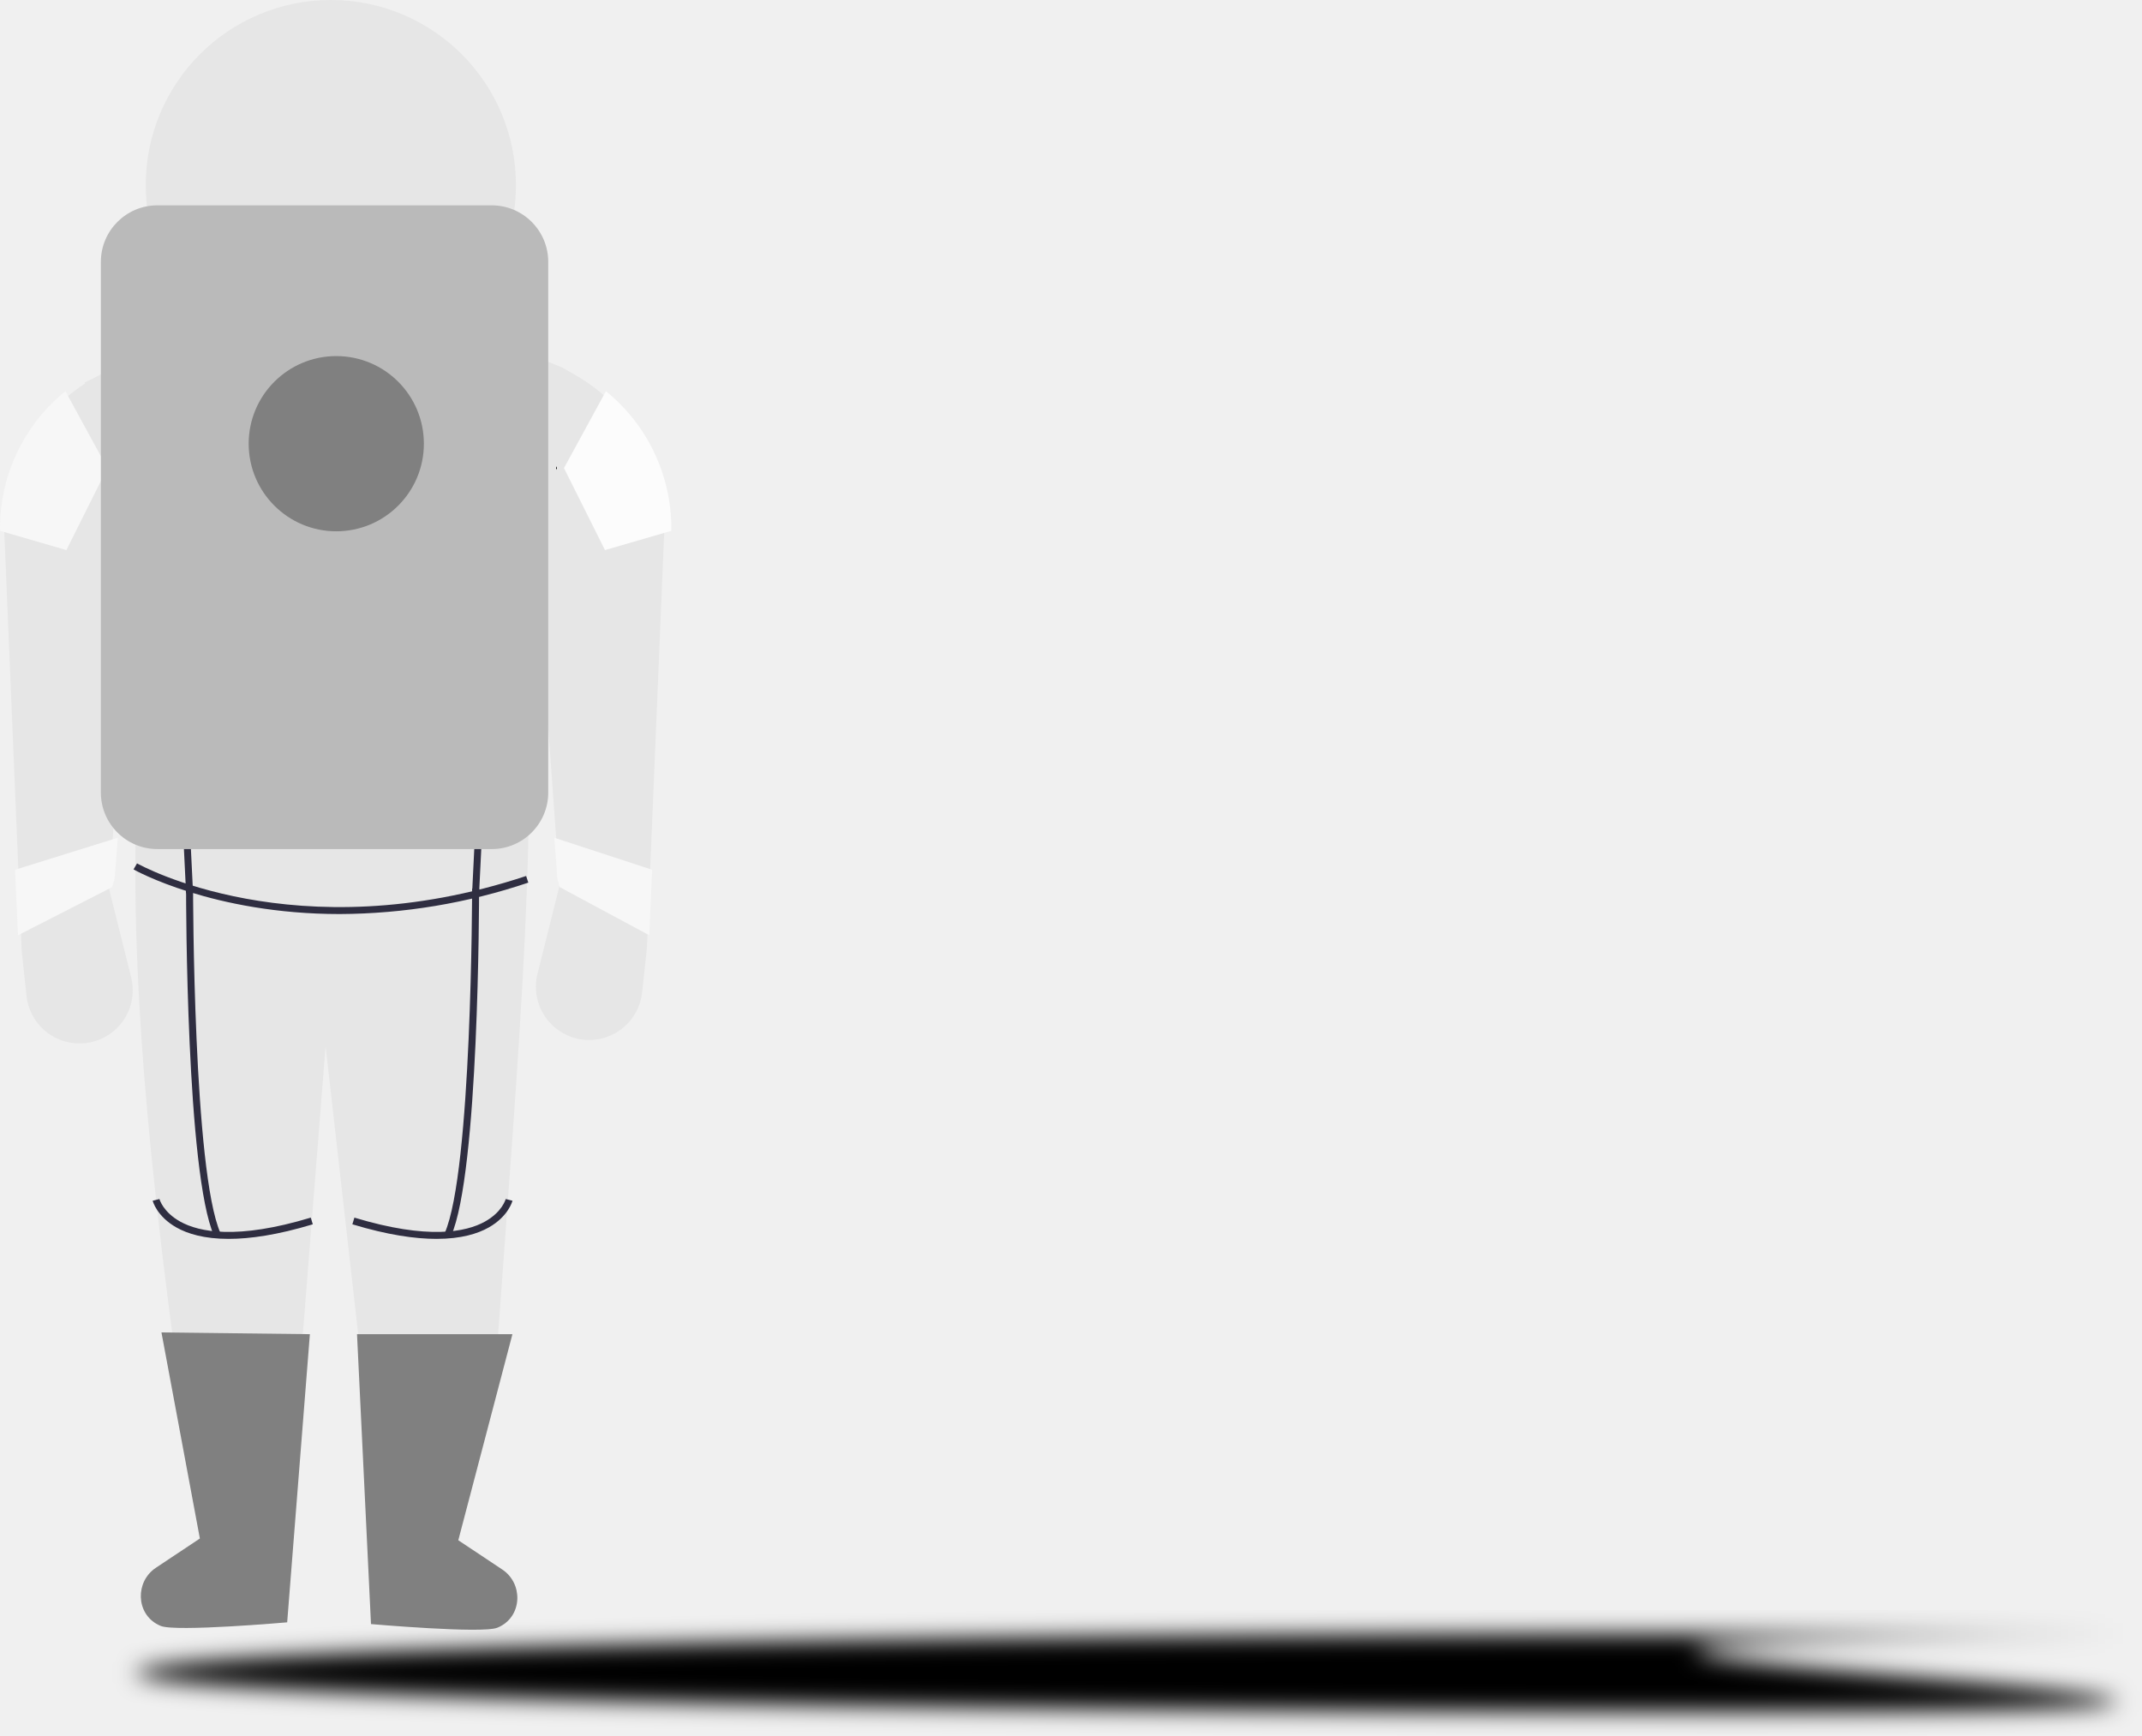
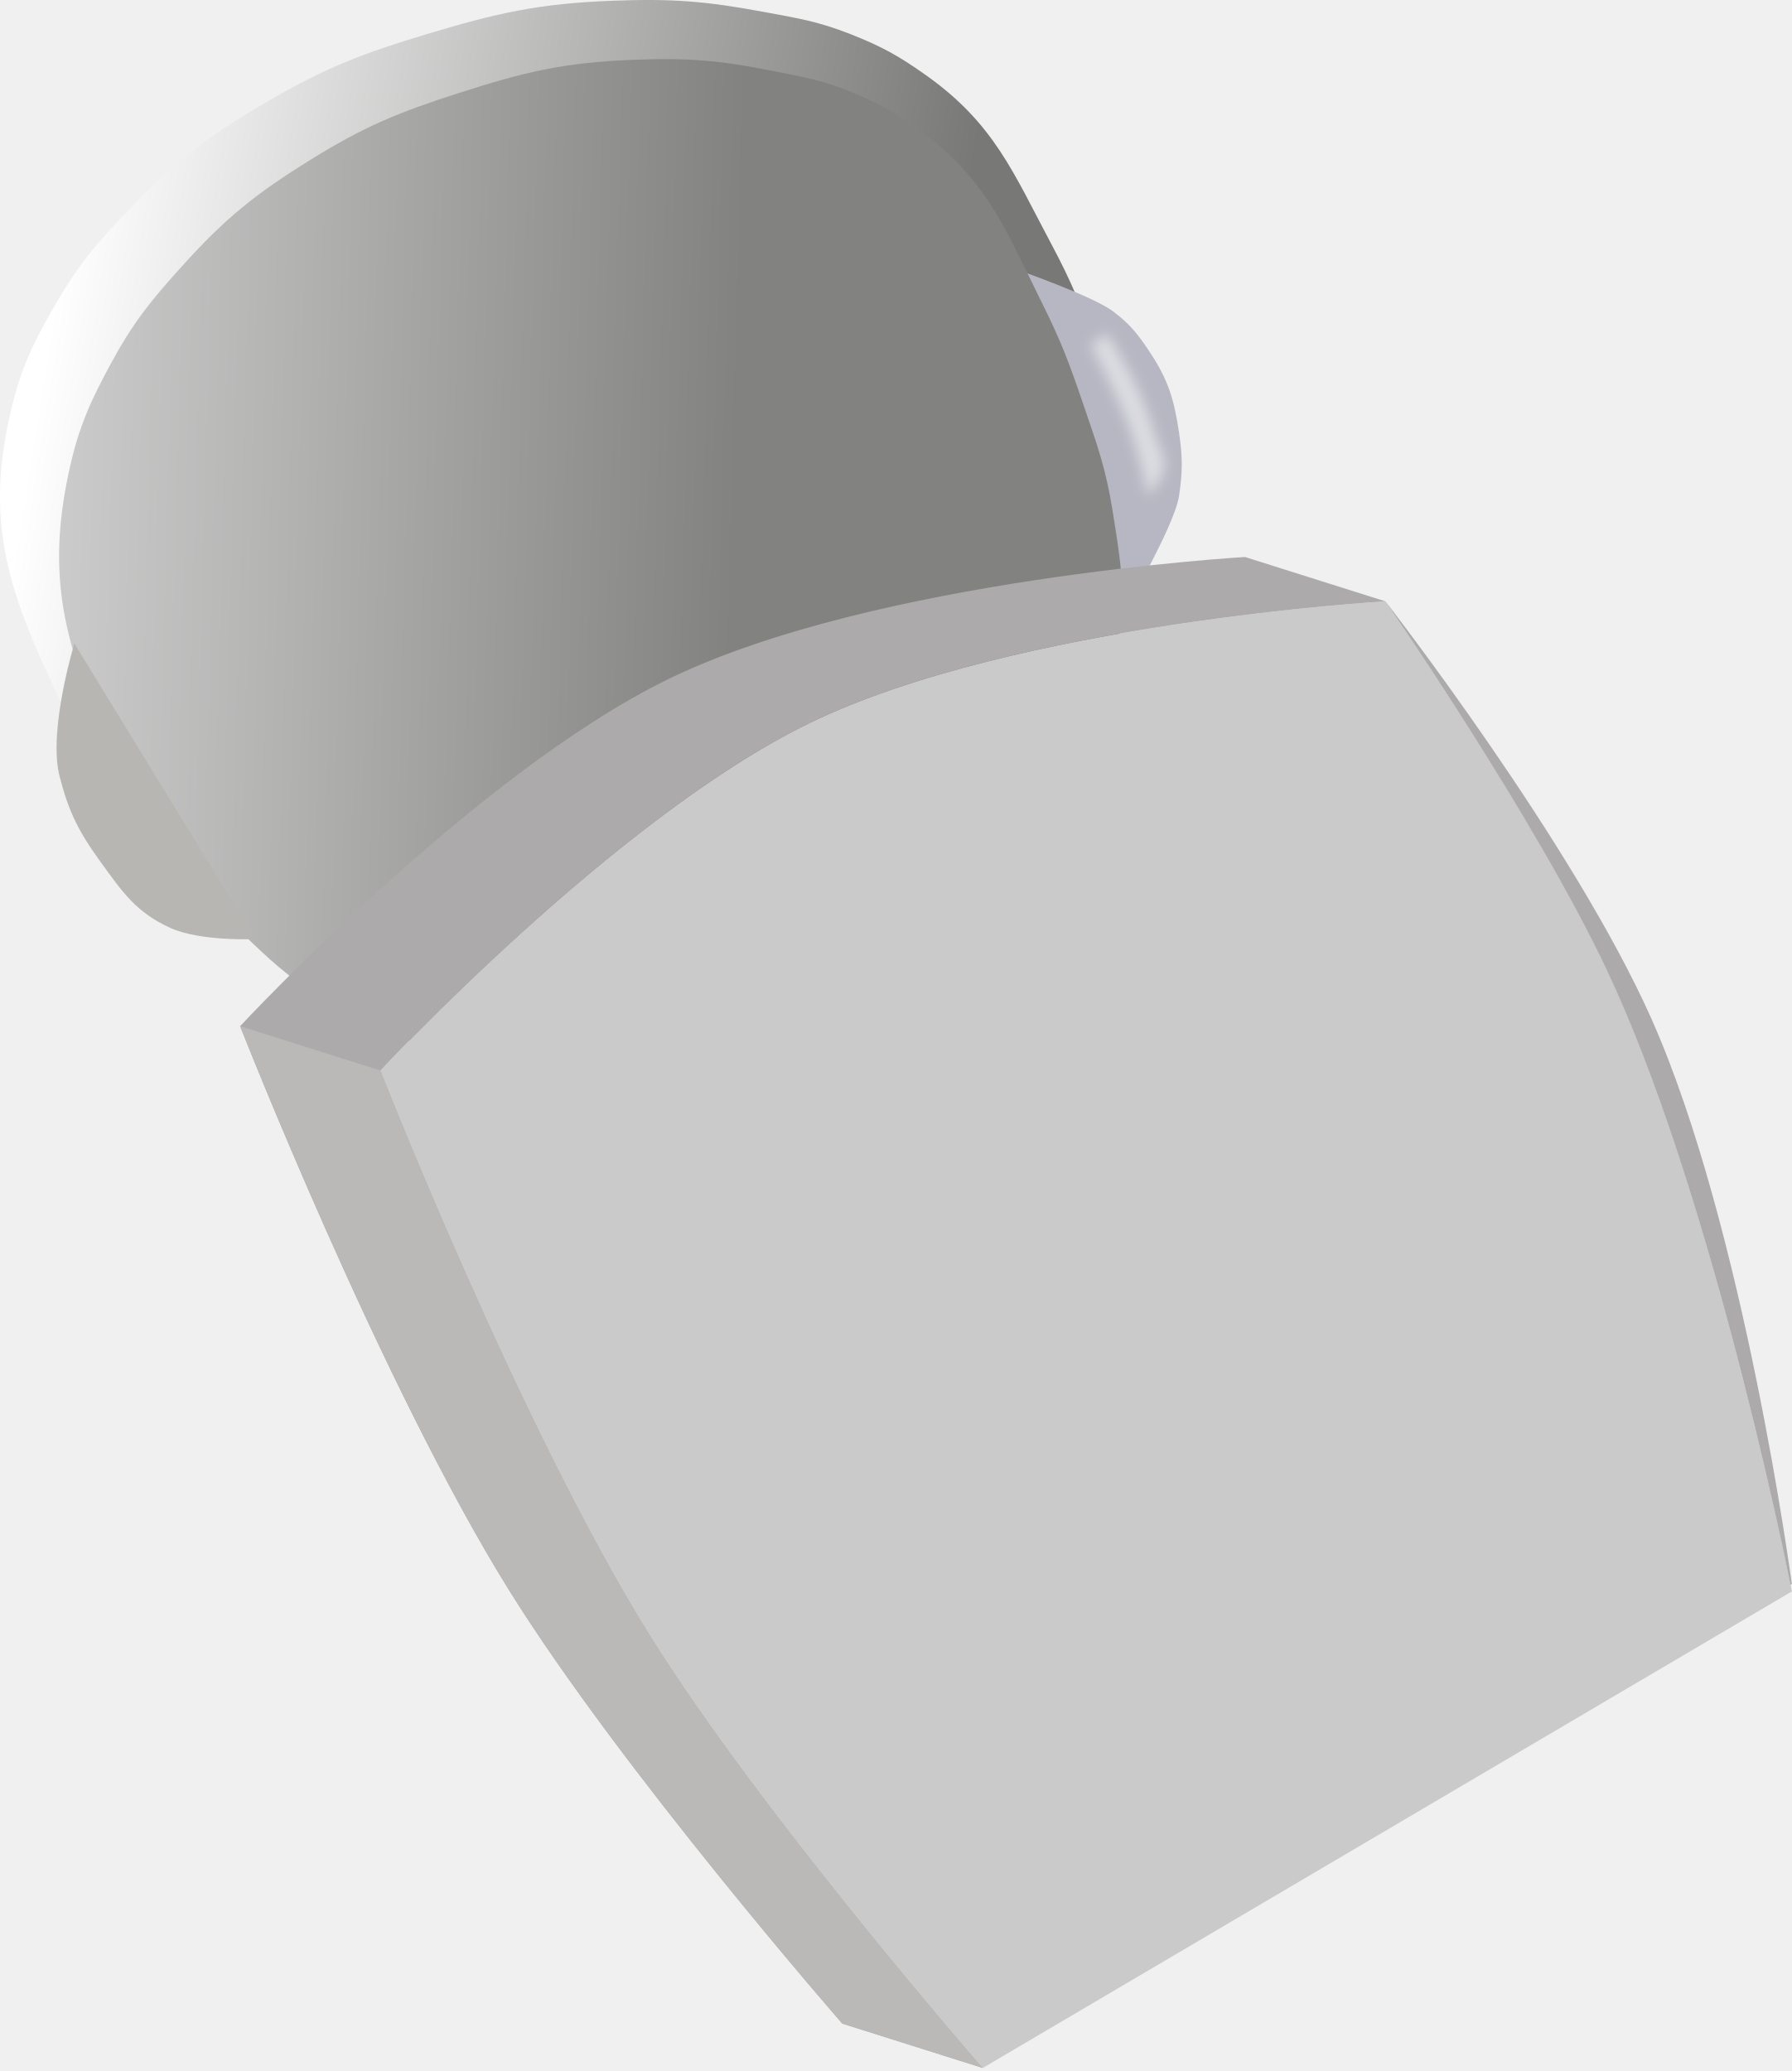
- <svg xmlns="http://www.w3.org/2000/svg" viewBox="0 0 379 307" fill="none">
-   <path d="M40.926 55.305H76.148V69.165C76.148 71.553 75.199 73.843 73.511 75.531C71.822 77.22 69.532 78.168 67.144 78.168H49.929C47.542 78.168 45.251 77.22 43.563 75.531C41.874 73.843 40.926 71.553 40.926 69.165V55.305H40.926Z" fill="#2F2E41" />
-   <path d="M87.889 239.449C79.868 247.575 71.835 247.63 63.789 239.711L57.61 185.071L53.285 239.825C45.245 246.332 37.752 247.208 31.039 240.067C24.635 192.759 21.154 148.809 26.713 115.244L14.973 67.664L41.544 55.305C46.895 68.541 38.455 75.311 57.539 75.084C76.454 74.859 75.041 67.744 74.294 55.305L98.737 64.706C100.819 65.507 102.517 67.071 103.485 69.081C104.452 71.09 104.617 73.393 103.946 75.52L91.596 114.626C96.35 134.368 91.469 189.283 87.889 239.449Z" fill="#E6E6E6" />
-   <path d="M50.812 287.03C50.812 287.03 31.086 288.758 28.443 287.669C28.276 287.601 28.114 287.526 27.956 287.445C24.029 285.44 23.91 279.825 27.58 277.381L35.364 272.199L28.567 235.741L54.829 236.05L50.812 287.03Z" fill="#808080" />
-   <path d="M65.642 287.339C65.642 287.339 85.368 289.067 88.01 287.978C88.177 287.91 88.34 287.835 88.498 287.754C92.425 285.749 92.544 280.134 88.874 277.69L81.09 272.508L90.668 236.05H63.17L65.642 287.339Z" fill="#808080" />
-   <path d="M19.298 157.264L23.208 172.904C23.688 174.827 23.551 176.852 22.815 178.691C22.079 180.531 20.781 182.092 19.107 183.152V183.152C17.755 184.009 16.206 184.507 14.608 184.599C13.009 184.691 11.414 184.375 9.971 183.679C8.529 182.984 7.288 181.933 6.365 180.625C5.441 179.317 4.867 177.795 4.694 176.203L3.849 168.387L0.76 94.098C0.76 87.919 2.591 81.879 6.023 76.741C9.455 71.602 14.333 67.597 20.041 65.23L26.095 62.72L19.298 157.264Z" fill="#E6E6E6" />
-   <path d="M117.55 93.481L117.532 93.92L115.035 153.884L114.553 165.47L114.46 167.769L113.614 175.586C113.475 176.87 113.074 178.113 112.434 179.236C111.795 180.359 110.932 181.338 109.898 182.114C108.864 182.889 107.682 183.443 106.424 183.742C105.167 184.041 103.862 184.079 102.59 183.852C101.318 183.625 100.106 183.139 99.029 182.424C97.953 181.709 97.035 180.781 96.332 179.696C95.63 178.611 95.158 177.394 94.946 176.119C94.734 174.844 94.787 173.539 95.101 172.286L99.012 156.646L98.926 155.484L98.406 148.217L92.215 62.102L98.271 64.611C103.975 66.983 108.849 70.99 112.28 76.128C115.711 81.265 117.545 87.303 117.55 93.481V93.481Z" fill="#E6E6E6" />
-   <path d="M60.117 161.719C37.671 161.719 23.825 153.935 23.629 153.822L24.247 152.751C24.522 152.911 52.292 168.487 93.091 154.985L93.479 156.158C82.728 159.788 71.464 161.665 60.117 161.719V161.719Z" fill="#2F2E41" />
-   <path d="M37.889 218.69C32.949 207.575 32.924 159.266 32.926 157.215L34.162 157.216C34.161 157.716 34.185 207.312 39.019 218.188L37.889 218.69Z" fill="#2F2E41" />
-   <path d="M40.459 219.189C36.059 219.189 33.135 218.251 31.229 217.177C27.758 215.22 27.042 212.553 27.014 212.441L28.211 212.134L27.612 212.288L28.21 212.131C28.235 212.225 28.86 214.445 31.89 216.131C35.227 217.986 41.944 219.371 54.987 215.427L55.344 216.61C49.102 218.498 44.236 219.189 40.459 219.189Z" fill="#2F2E41" />
-   <path d="M29.42 61.2L28.186 61.261L32.926 158.046L34.16 157.985L29.42 61.2Z" fill="#2F2E41" />
-   <path d="M79.803 218.69L78.674 218.188C83.508 207.312 83.532 157.716 83.531 157.216L84.767 157.215C84.768 159.266 84.743 207.575 79.803 218.69Z" fill="#2F2E41" />
-   <path d="M77.233 219.189C73.455 219.189 68.591 218.498 62.348 216.61L62.705 215.427C75.748 219.371 82.463 217.987 85.801 216.131C88.832 214.445 89.456 212.225 89.481 212.131L90.678 212.441C90.649 212.553 89.933 215.22 86.463 217.177C84.557 218.251 81.632 219.189 77.233 219.189Z" fill="#2F2E41" />
-   <path d="M88.266 61.2L83.535 157.986L84.77 158.046L89.5 61.26L88.266 61.2Z" fill="#2F2E41" />
-   <path d="M76.074 75.697L66.879 89.291H47.106L40.494 75.697H43.398L48.342 86.82H65.026L73.059 75.697H76.074Z" fill="#6C63FF" />
-   <path d="M98.394 82.494L98.555 82.815L98.394 83.112V82.494Z" fill="black" />
-   <path d="M118.784 93.481L118.766 93.919L107.044 97.324L99.789 82.815L107.21 69.208C110.827 72.136 113.743 75.835 115.745 80.034C117.748 84.234 118.786 88.828 118.784 93.481V93.481Z" fill="#FCFCFC" />
-   <path d="M2.58718e-06 93.481L0.019 93.919L11.741 97.324L18.995 82.815L11.574 69.208C7.958 72.136 5.041 75.835 3.039 80.034C1.036 84.234 -0.002 88.828 2.58718e-06 93.481V93.481Z" fill="#F7F7F7" />
-   <path d="M58.538 65.501C76.625 65.501 91.288 50.838 91.288 32.75C91.288 14.663 76.625 0 58.538 0C40.45 0 25.787 14.663 25.787 32.75C25.787 50.838 40.45 65.501 58.538 65.501Z" fill="#E6E6E6" />
-   <path d="M115.386 153.884L114.885 165.47L99.036 156.955L98.624 155.484L98.084 148.217L115.386 153.884Z" fill="#F7F7F7" />
-   <path d="M2.656 153.884L3.184 165.47L19.842 156.955L20.275 155.484L20.843 148.217L2.656 153.884Z" fill="#F7F7F7" />
-   <path d="M67.207 89.909H46.718L35.374 66.59L34.791 58.203L36.024 58.117L36.59 66.265L47.492 88.673H66.551L80.531 68.007L83.507 58.883L84.683 59.266L81.603 68.628L67.207 89.909Z" fill="#2F2E41" />
-   <rect x="17.848" y="36.33" width="79.155" height="113.892" rx="10" fill="#BABABA" />
-   <circle cx="59.5" cy="78.5" r="15.5" fill="#808080" />
-   <g filter="url(#filter0_f_676_1635)">
-     <path d="M299.951 292.144C299.951 295.956 463.226 302.857 306.954 302.857C150.683 302.857 24 299.767 24 295.956C24 292.144 150.683 289.054 306.954 289.054C463.226 289.054 299.951 288.333 299.951 292.144Z" fill="black" />
+ <svg xmlns="http://www.w3.org/2000/svg" viewBox="0 0 571 660" fill="none">
+   <path d="M2.694 134.442C5.964 119.029 9.761 110.565 17.803 96.768C25.381 83.768 31.123 77.154 41.726 66.159C56.692 50.639 66.799 43.029 85.795 32.017C104.126 21.391 115.626 17 136.159 10.826C158.559 4.091 171.825 1.109 195.337 0.23C214.065 -0.469 224.799 0.347 243.182 3.762C254.18 5.806 260.546 6.763 270.883 10.826C280.834 14.738 286.191 17.693 294.806 23.776C316.792 39.304 322.807 54.874 335.097 77.932C341.492 89.929 344.316 97.033 348.947 109.719C353.726 122.808 356.685 130.202 359.02 143.86C362.357 163.382 364.528 175.396 359.02 194.484C354.552 209.969 348.781 217.886 338.874 230.98C330.03 242.669 324.114 248.798 312.433 258.057C297.96 269.53 287.572 273.164 270.883 281.603C250.371 291.975 238.939 298.469 216.741 305.149C184.635 314.811 164.036 322.632 131.122 315.745C113.922 312.145 104.506 308.017 89.572 299.263C77.73 292.321 71.902 287.173 61.872 278.071C40.623 258.791 29.753 245.714 17.803 220.384C3.121 189.264 -4.385 167.805 2.694 134.442Z" fill="url(#paint0_linear_718_485)" />
+   <path d="M324.125 85.943C324.125 85.943 348.089 94.329 354.53 99.124C360.013 103.204 362.516 106.384 366.303 112.074C372.266 121.033 374.151 127.327 375.721 137.974C376.862 145.706 376.862 150.256 375.721 157.988C374.151 168.636 354.53 201.317 354.53 201.317L324.125 85.943Z" fill="#B7B7C3" />
+   <g filter="url(#filter0_f_718_485)">
+     <path d="M347.48 109.887L352.711 106.187C352.711 106.187 357.831 114.293 360.556 119.754C364.271 127.201 365.973 131.582 368.401 139.487C369.572 143.302 371.61 145.422 371.016 149.354C370.435 153.199 365.786 157.988 365.786 157.988C365.786 157.988 363.128 145.818 360.556 138.254C356.643 126.752 347.48 109.887 347.48 109.887Z" fill="white" fill-opacity="0.5" />
  </g>
+   <path d="M21.347 153.278C24.404 137.866 27.955 129.402 35.474 115.605C42.559 102.605 47.929 95.991 57.843 84.995C71.837 69.475 81.287 61.865 99.048 50.854C116.188 40.228 126.941 35.837 146.14 29.663C167.085 22.927 179.489 19.946 201.473 19.067C218.984 18.367 229.021 19.183 246.21 22.599C256.493 24.642 262.445 25.599 272.11 29.663C281.415 33.575 286.424 36.529 294.479 42.613C315.037 58.141 320.66 73.71 332.152 96.768C338.131 108.765 340.772 115.87 345.102 128.555C349.57 141.645 352.337 149.039 354.521 162.697C357.641 182.219 359.67 194.233 354.521 213.32C350.343 228.806 344.947 236.723 335.684 249.816C327.414 261.506 321.883 267.634 310.961 276.894C297.428 288.367 287.716 292.001 272.11 300.44C252.931 310.812 242.242 317.306 221.487 323.986C191.467 333.648 172.206 341.469 141.431 334.581C125.348 330.982 116.544 326.854 102.58 318.099C91.507 311.157 86.058 306.01 76.68 296.908C56.812 277.627 46.648 264.551 35.474 239.221C21.747 208.101 14.728 186.641 21.347 153.278Z" fill="url(#paint1_linear_718_485)" />
+   <path d="M121.277 341.159C121.277 341.159 196.112 260.515 257.843 230.493C323.77 198.431 441.501 191.643 441.501 191.643C441.501 191.643 489.291 260.867 512.138 309.372C546.479 382.277 571.001 507.157 571.001 507.157L313.174 659.028C313.174 659.028 243.138 578.866 207.22 521.285C165.969 455.156 121.277 341.159 121.277 341.159Z" fill="#CACACA" />
+   <path d="M213.082 216.365C151.35 246.387 76.516 327.031 76.516 327.031C76.516 327.031 121.207 441.028 162.458 507.156C198.377 564.737 268.412 644.9 268.412 644.9L313.151 659.027C313.151 659.027 243.114 578.865 207.195 521.284C165.944 455.155 121.253 341.158 121.253 341.158C121.253 341.158 196.087 260.515 257.819 230.493C323.745 198.43 441.476 191.642 441.476 191.642C441.476 191.642 489.267 260.866 512.114 309.371C543.836 376.715 567.18 488.409 570.555 505.055L570.979 504.802C570.979 504.802 555.706 390.898 526.241 324.676C501.199 268.392 441.476 191.642 441.476 191.642L396.739 177.514C396.739 177.514 279.008 184.303 213.082 216.365Z" fill="#ACAAAA" />
+   <path d="M76.516 327.032C76.516 327.032 121.207 441.029 162.458 507.158C198.377 564.739 268.412 644.901 268.412 644.901L313.151 659.028C313.151 659.028 243.114 578.866 207.195 521.285C165.944 455.156 121.253 341.159 121.253 341.159L76.516 327.032Z" fill="#BBB8B8" />
+   <path d="M23.709 205.079L81.395 299.262C81.395 299.262 64.036 300.122 54.318 295.73C43.352 290.775 39.008 284.285 31.949 274.539C25.073 265.046 21.923 258.812 18.999 247.461C15.214 232.769 23.709 205.079 23.709 205.079Z" fill="#B7B6B2" />
  <defs>
-     <filter id="filter0_f_676_1635" x="20" y="285" width="358.639" height="21.857" filterUnits="userSpaceOnUse" color-interpolation-filters="sRGB">
+     <filter id="filter0_f_718_485" x="343.48" y="102.187" width="31.641" height="59.801" filterUnits="userSpaceOnUse" color-interpolation-filters="sRGB">
      <feFlood flood-opacity="0" result="BackgroundImageFix" />
      <feBlend mode="normal" in="SourceGraphic" in2="BackgroundImageFix" result="shape" />
-       <feGaussianBlur stdDeviation="2" result="effect1_foregroundBlur_676_1635" />
+       <feGaussianBlur stdDeviation="2" result="effect1_foregroundBlur_718_485" />
    </filter>
+     <linearGradient id="paint0_linear_718_485" x1="14.127" y1="115.375" x2="293.146" y2="160.112" gradientUnits="userSpaceOnUse">
+       <stop stop-color="white" />
+       <stop offset="1" stop-color="#787877" />
+     </linearGradient>
+     <linearGradient id="paint1_linear_718_485" x1="18.828" y1="157.757" x2="234.273" y2="163.644" gradientUnits="userSpaceOnUse">
+       <stop stop-color="#CBCBCB" />
+       <stop offset="1" stop-color="#828380" />
+     </linearGradient>
  </defs>
</svg>
